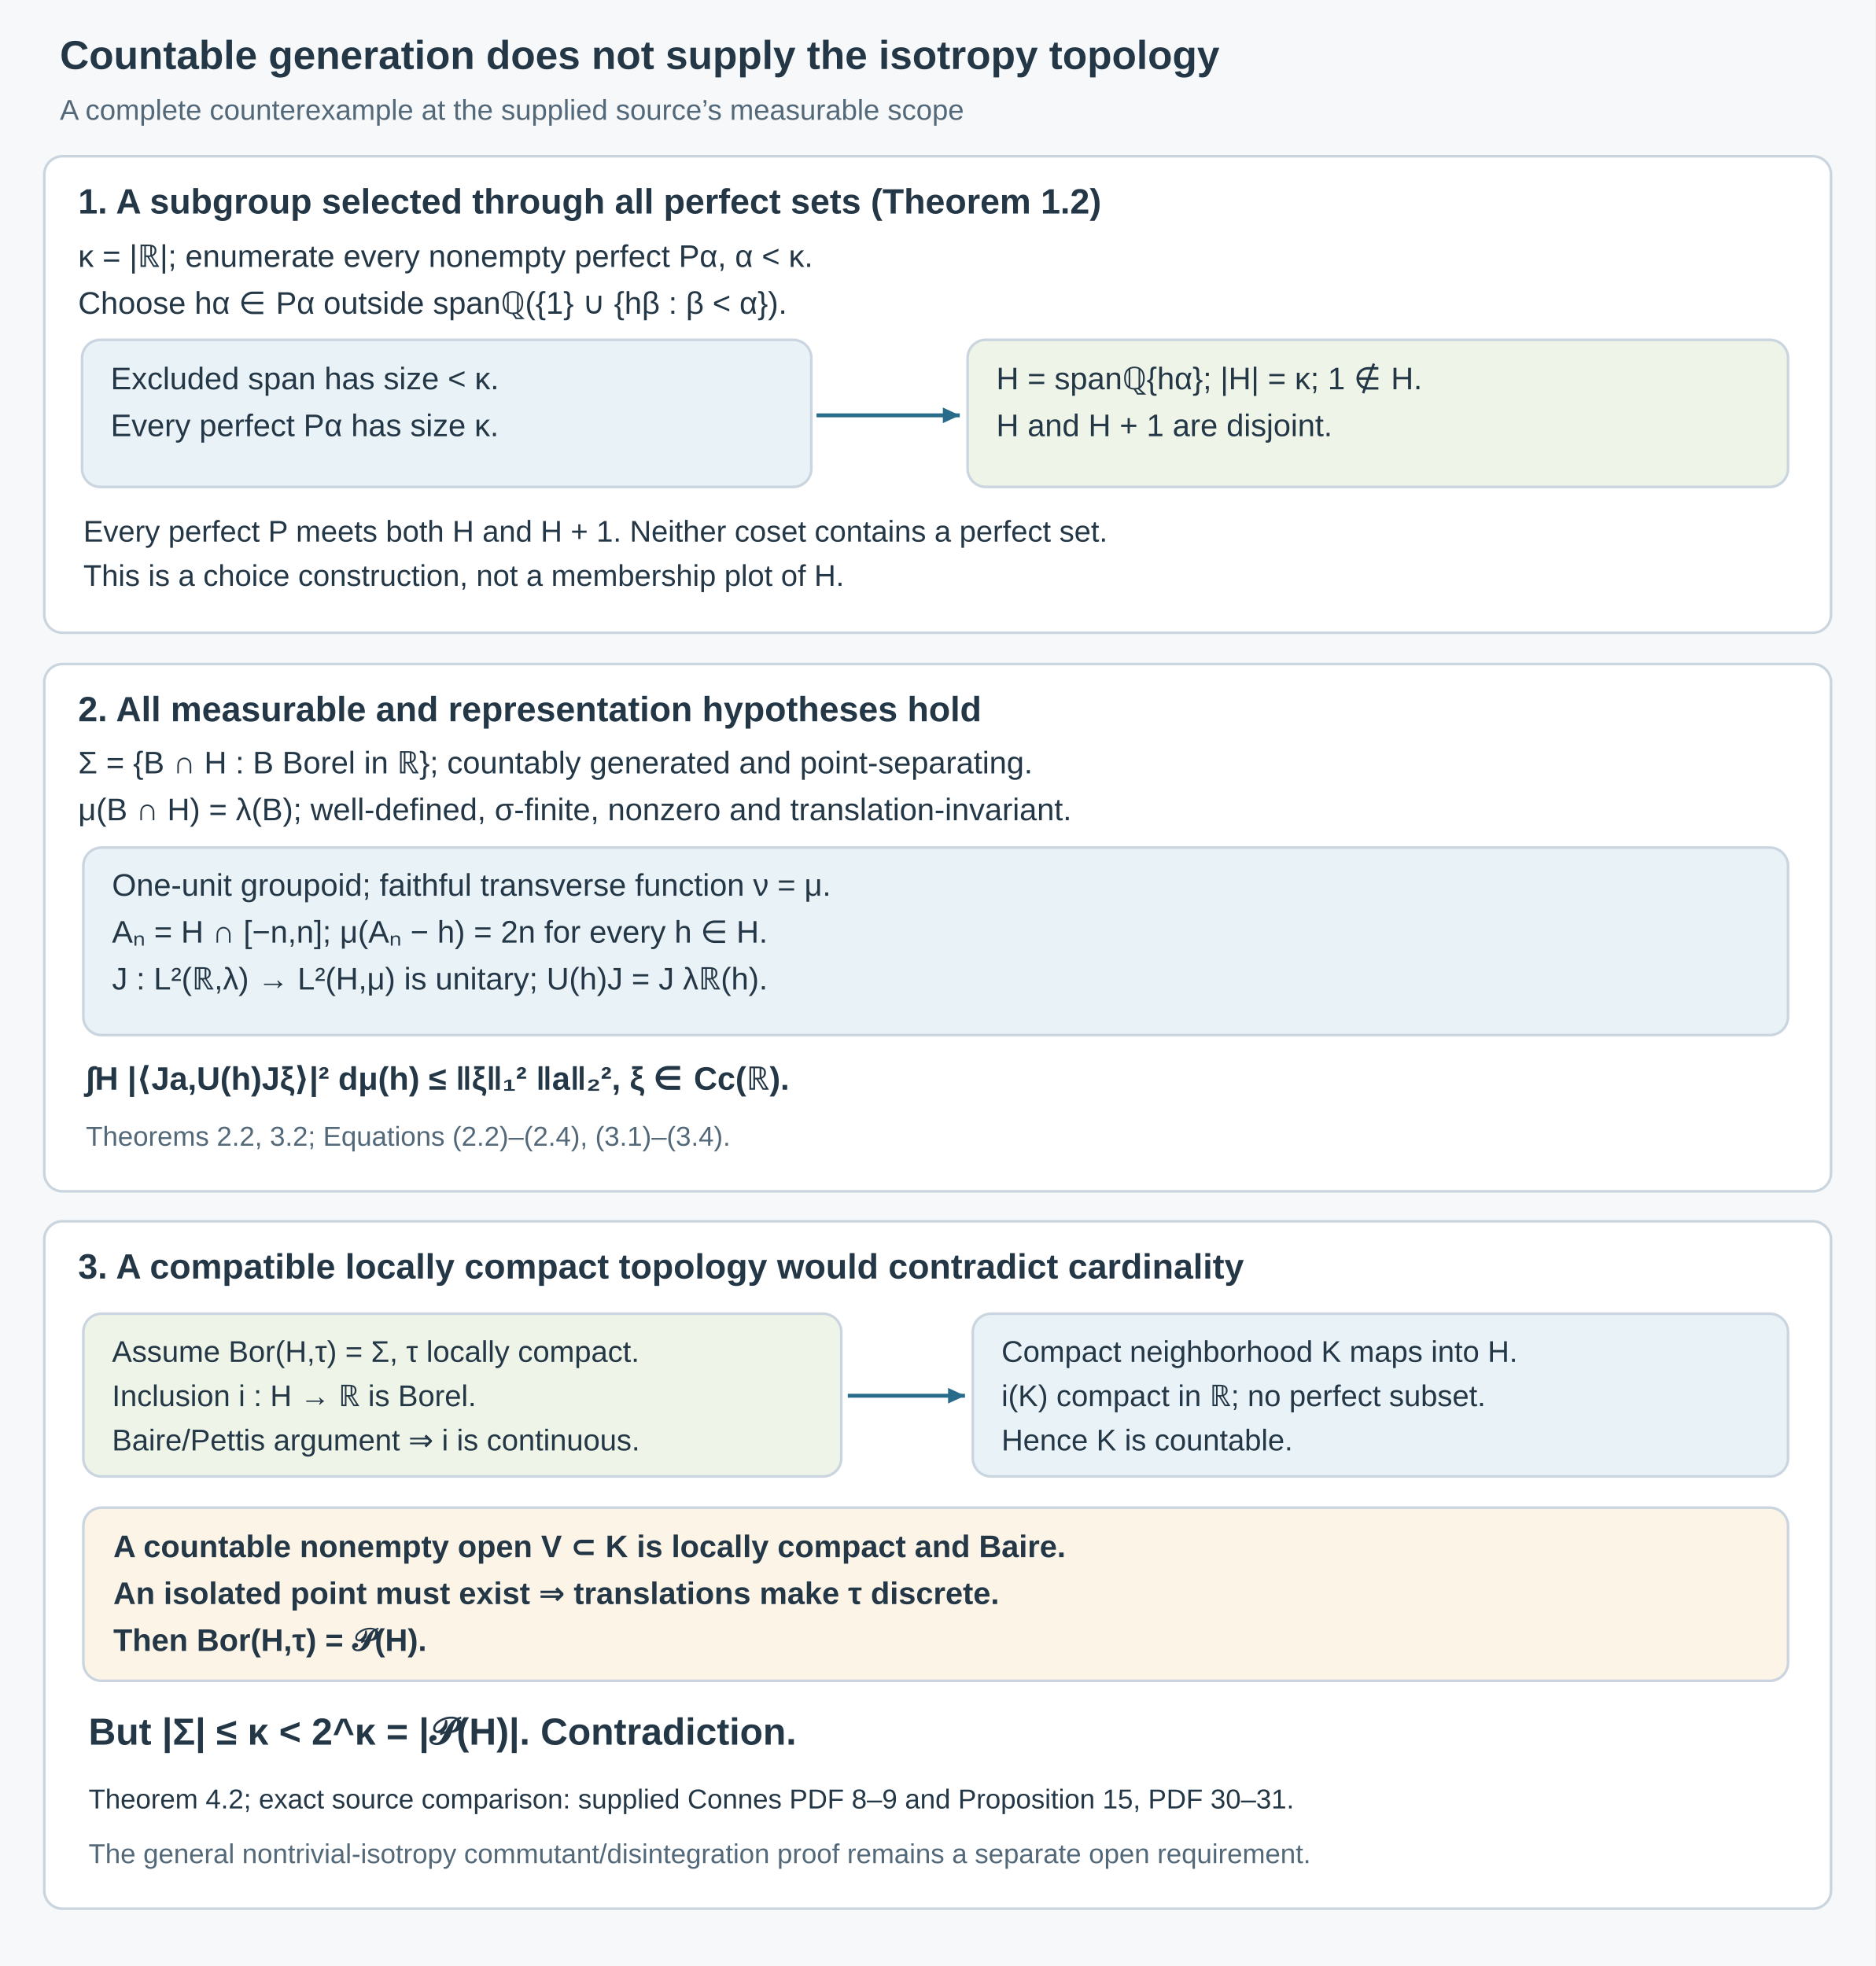
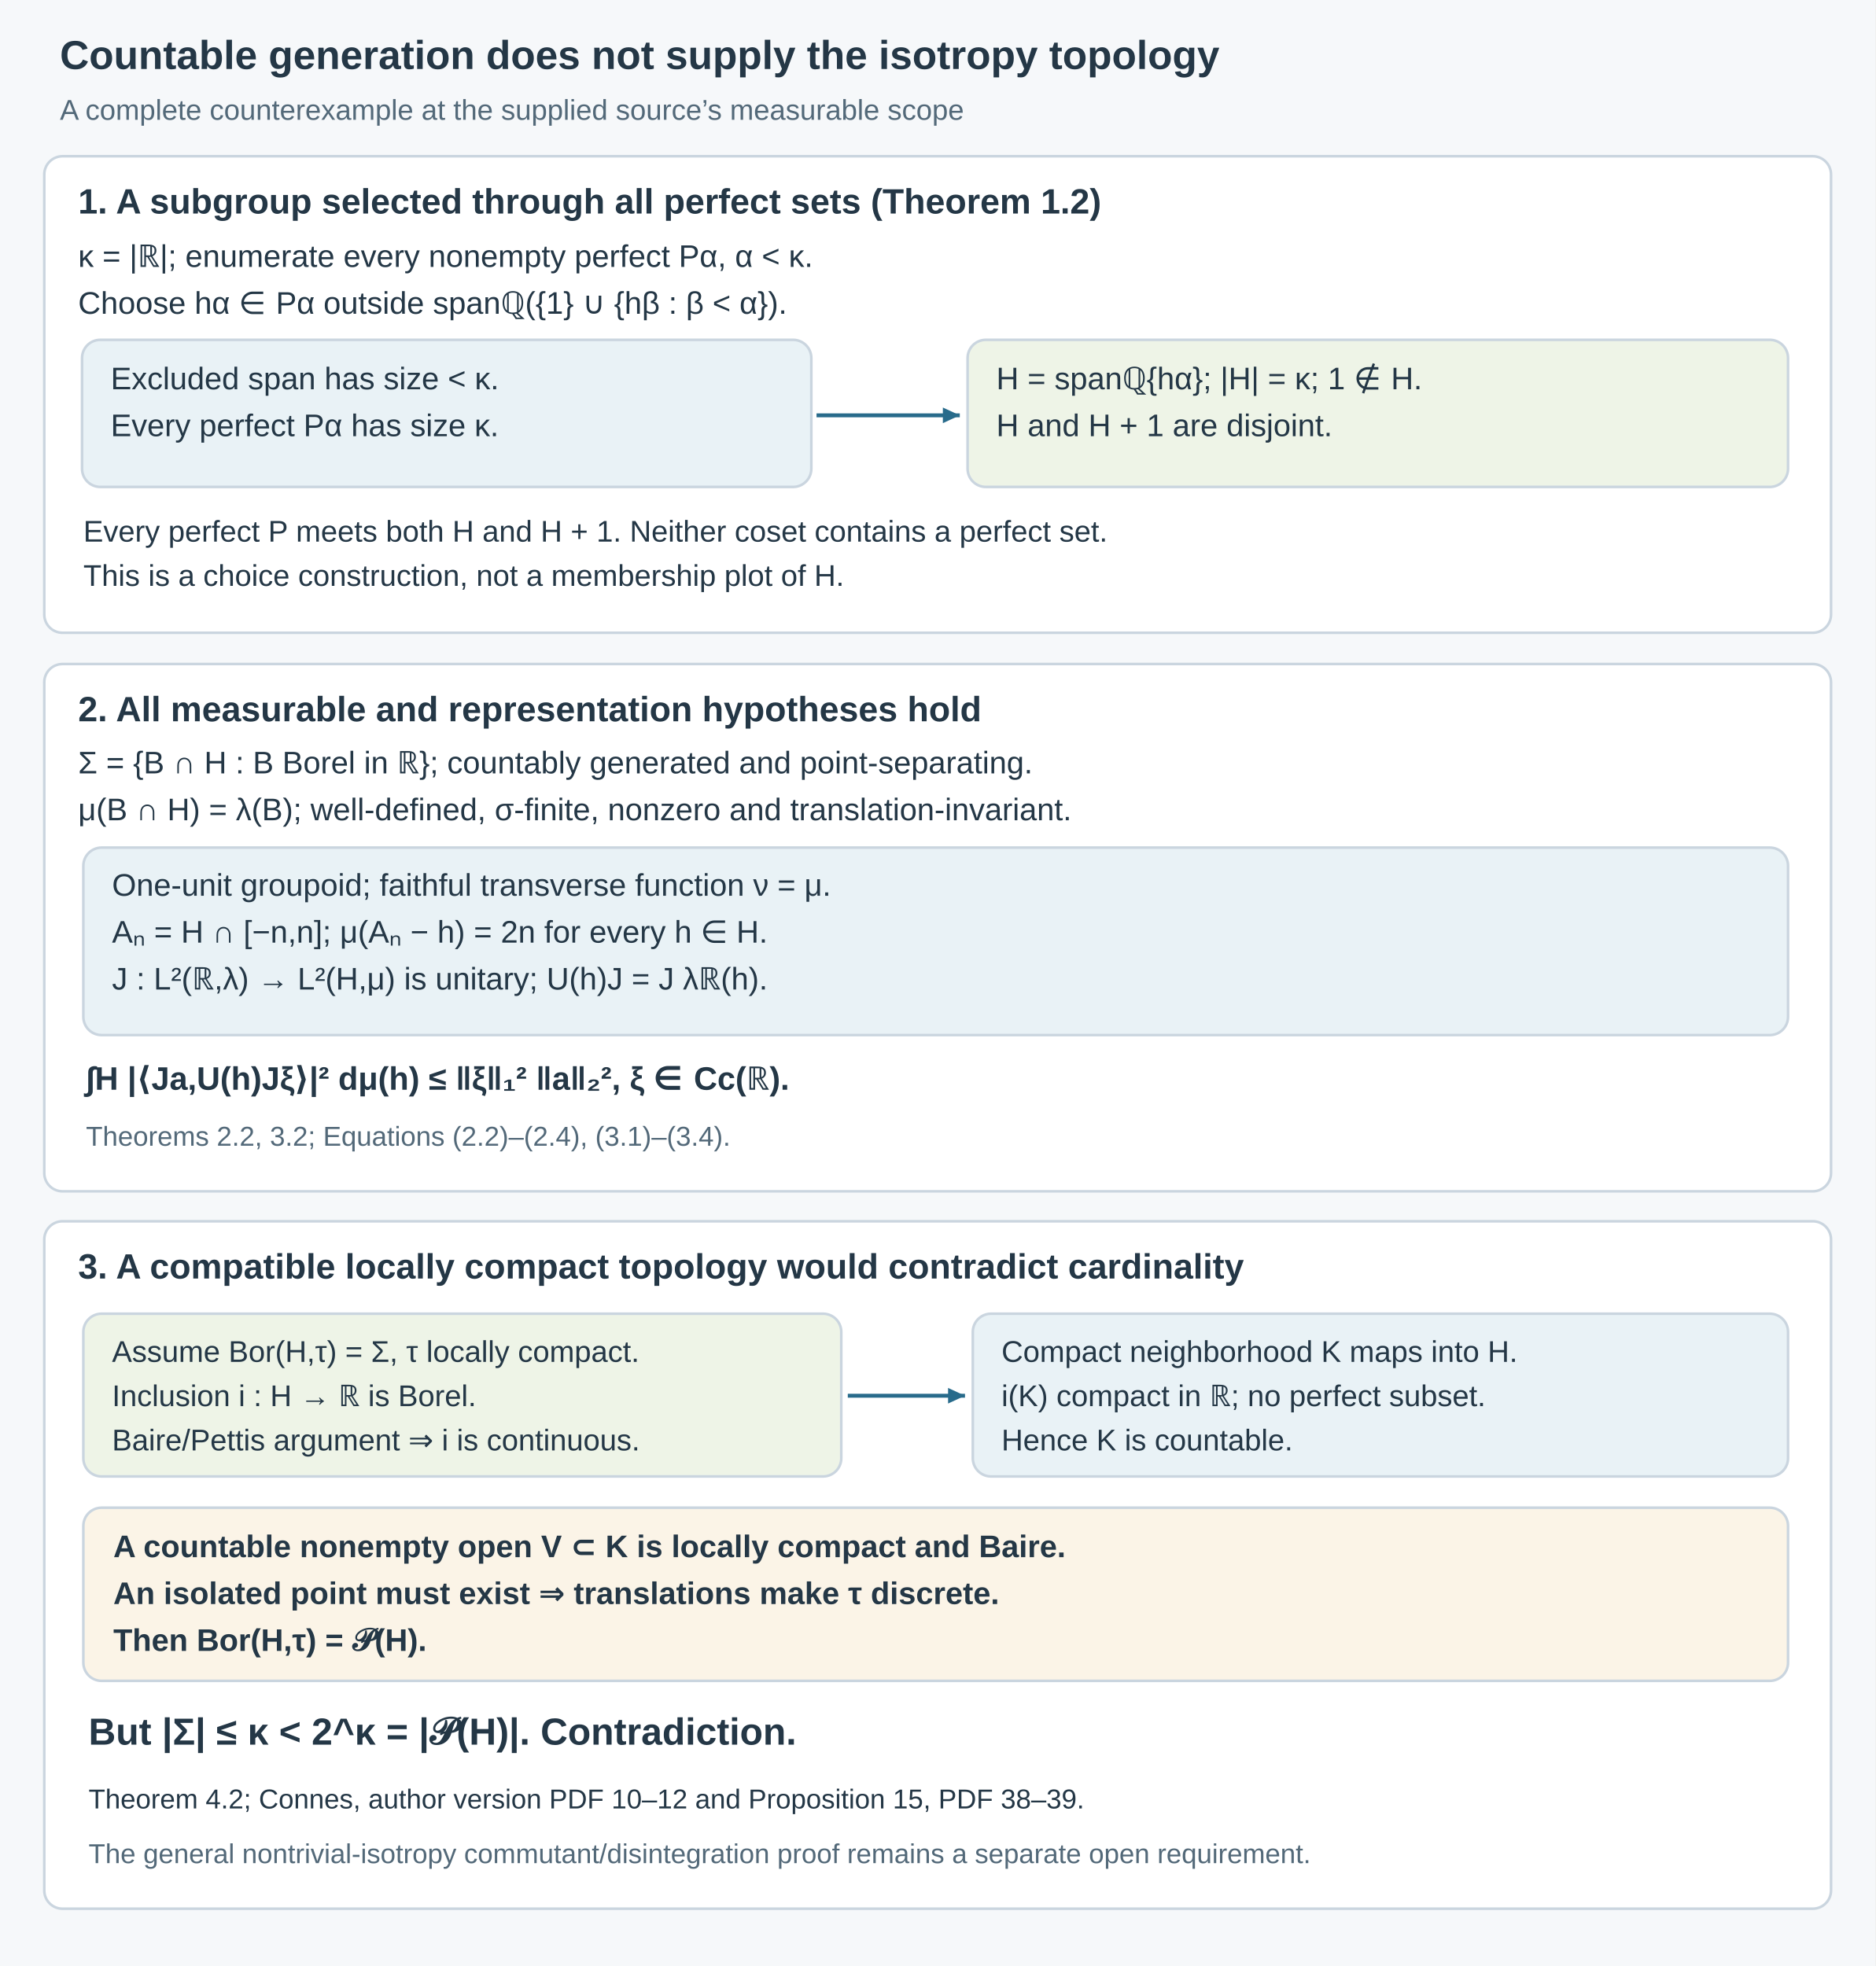
<svg xmlns="http://www.w3.org/2000/svg" viewBox="0 0 1440 1510" width="1440" height="1510" role="img" aria-labelledby="title desc">
  <rect x="0" y="0" width="1440" height="1510" fill="#f6f8fa" />
  <text x="46" y="53" font-family="Arial, sans-serif" font-size="31" fill="#243746" font-weight="bold">
    <tspan x="46" dy="0">Countable generation does not supply the isotropy topology</tspan>
  </text>
  <text x="46" y="92" font-family="Arial, sans-serif" font-size="22" fill="#536979" font-weight="normal">
    <tspan x="46" dy="0">A complete counterexample at the supplied source’s measurable scope</tspan>
  </text>
  <rect x="34" y="120" width="1372" height="366" rx="14" fill="#ffffff" stroke="#cad5df" stroke-width="2" />
  <text x="60" y="164" font-family="Arial, sans-serif" font-size="27" fill="#243746" font-weight="bold">
    <tspan x="60" dy="0">1. A subgroup selected through all perfect sets (Theorem 1.2)</tspan>
  </text>
  <text x="60" y="205" font-family="Arial, sans-serif" font-size="24" fill="#243746" font-weight="normal">
    <tspan x="60" dy="0">κ = |ℝ|; enumerate every nonempty perfect Pα, α &lt; κ.</tspan>
    <tspan x="60" dy="36">Choose hα ∈ Pα outside spanℚ({1} ∪ {hβ : β &lt; α}).</tspan>
  </text>
  <rect x="63" y="261" width="560" height="113" rx="14" fill="#e9f2f6" stroke="#cad5df" stroke-width="2" />
  <text x="85" y="299" font-family="Arial, sans-serif" font-size="24" fill="#243746" font-weight="normal">
    <tspan x="85" dy="0">Excluded span has size &lt; κ.</tspan>
    <tspan x="85" dy="36">Every perfect Pα has size κ.</tspan>
  </text>
  <line x1="627" y1="319" x2="737" y2="319" stroke="#286b8b" stroke-width="3" />
  <polygon points="737,319 724.0,313.0 724.0,325.0" fill="#286b8b" />
  <rect x="743" y="261" width="630" height="113" rx="14" fill="#eef4e7" stroke="#cad5df" stroke-width="2" />
  <text x="765" y="299" font-family="Arial, sans-serif" font-size="24" fill="#243746" font-weight="normal">
    <tspan x="765" dy="0">H = spanℚ{hα}; |H| = κ; 1 ∉ H.</tspan>
    <tspan x="765" dy="36">H and H + 1 are disjoint.</tspan>
  </text>
  <text x="64" y="416" font-family="Arial, sans-serif" font-size="23" fill="#243746" font-weight="normal">
    <tspan x="64" dy="0">Every perfect P meets both H and H + 1. Neither coset contains a perfect set.</tspan>
    <tspan x="64" dy="34">This is a choice construction, not a membership plot of H.</tspan>
  </text>
  <rect x="34" y="510" width="1372" height="405" rx="14" fill="#ffffff" stroke="#cad5df" stroke-width="2" />
  <text x="60" y="554" font-family="Arial, sans-serif" font-size="27" fill="#243746" font-weight="bold">
    <tspan x="60" dy="0">2. All measurable and representation hypotheses hold</tspan>
  </text>
  <text x="60" y="594" font-family="Arial, sans-serif" font-size="24" fill="#243746" font-weight="normal">
    <tspan x="60" dy="0">Σ = {B ∩ H : B Borel in ℝ}; countably generated and point-separating.</tspan>
    <tspan x="60" dy="36">μ(B ∩ H) = λ(B); well-defined, σ-finite, nonzero and translation-invariant.</tspan>
  </text>
  <rect x="64" y="651" width="1309" height="144" rx="14" fill="#e9f2f6" stroke="#cad5df" stroke-width="2" />
  <text x="86" y="688" font-family="Arial, sans-serif" font-size="24" fill="#243746" font-weight="normal">
    <tspan x="86" dy="0">One-unit groupoid; faithful transverse function ν = μ.</tspan>
    <tspan x="86" dy="36">Aₙ = H ∩ [−n,n]; μ(Aₙ − h) = 2n for every h ∈ H.</tspan>
    <tspan x="86" dy="36">J : L²(ℝ,λ) → L²(H,μ) is unitary; U(h)J = J λℝ(h).</tspan>
  </text>
  <text x="66" y="837" font-family="Arial, sans-serif" font-size="25" fill="#243746" font-weight="bold">
    <tspan x="66" dy="0">∫H |⟨Ja,U(h)Jξ⟩|² dμ(h) ≤ ‖ξ‖₁² ‖a‖₂², ξ ∈ Cc(ℝ).</tspan>
  </text>
  <text x="66" y="880" font-family="Arial, sans-serif" font-size="21" fill="#536979" font-weight="normal">
    <tspan x="66" dy="0">Theorems 2.2, 3.2; Equations (2.2)–(2.4), (3.1)–(3.4).</tspan>
  </text>
  <rect x="34" y="938" width="1372" height="528" rx="14" fill="#ffffff" stroke="#cad5df" stroke-width="2" />
  <text x="60" y="982" font-family="Arial, sans-serif" font-size="27" fill="#243746" font-weight="bold">
    <tspan x="60" dy="0">3. A compatible locally compact topology would contradict cardinality</tspan>
  </text>
  <rect x="64" y="1009" width="582" height="125" rx="14" fill="#eef4e7" stroke="#cad5df" stroke-width="2" />
  <text x="86" y="1046" font-family="Arial, sans-serif" font-size="23" fill="#243746" font-weight="normal">
    <tspan x="86" dy="0">Assume Bor(H,τ) = Σ, τ locally compact.</tspan>
    <tspan x="86" dy="34">Inclusion i : H → ℝ is Borel.</tspan>
    <tspan x="86" dy="34">Baire/Pettis argument ⇒ i is continuous.</tspan>
  </text>
  <line x1="651" y1="1072" x2="741" y2="1072" stroke="#286b8b" stroke-width="3" />
  <polygon points="741,1072 728.0,1066.0 728.0,1078.0" fill="#286b8b" />
  <rect x="747" y="1009" width="626" height="125" rx="14" fill="#e9f2f6" stroke="#cad5df" stroke-width="2" />
  <text x="769" y="1046" font-family="Arial, sans-serif" font-size="23" fill="#243746" font-weight="normal">
    <tspan x="769" dy="0">Compact neighborhood K maps into H.</tspan>
    <tspan x="769" dy="34">i(K) compact in ℝ; no perfect subset.</tspan>
    <tspan x="769" dy="34">Hence K is countable.</tspan>
  </text>
  <rect x="64" y="1158" width="1309" height="133" rx="14" fill="#fbf4e7" stroke="#cad5df" stroke-width="2" />
  <text x="87" y="1196" font-family="Arial, sans-serif" font-size="24" fill="#243746" font-weight="bold">
    <tspan x="87" dy="0">A countable nonempty open V ⊂ K is locally compact and Baire.</tspan>
    <tspan x="87" dy="36">An isolated point must exist ⇒ translations make τ discrete.</tspan>
    <tspan x="87" dy="36">Then Bor(H,τ) = 𝒫(H).</tspan>
  </text>
  <text x="68" y="1340" font-family="Arial, sans-serif" font-size="29" fill="#243746" font-weight="bold">
    <tspan x="68" dy="0">But |Σ| ≤ κ &lt; 2^κ = |𝒫(H)|. Contradiction.</tspan>
  </text>
  <text x="68" y="1389" font-family="Arial, sans-serif" font-size="21" fill="#243746" font-weight="normal">
-     <tspan x="68" dy="0">Theorem 4.2; exact source comparison: supplied Connes PDF 8–9 and Proposition 15, PDF 30–31.</tspan>
+     <tspan x="68" dy="0">Theorem 4.2; Connes, author version PDF 10–12 and Proposition 15, PDF 38–39.</tspan>
  </text>
  <text x="68" y="1431" font-family="Arial, sans-serif" font-size="21" fill="#536979" font-weight="normal">
    <tspan x="68" dy="0">The general nontrivial-isotropy commutant/disintegration proof remains a separate open requirement.</tspan>
  </text>
</svg>
